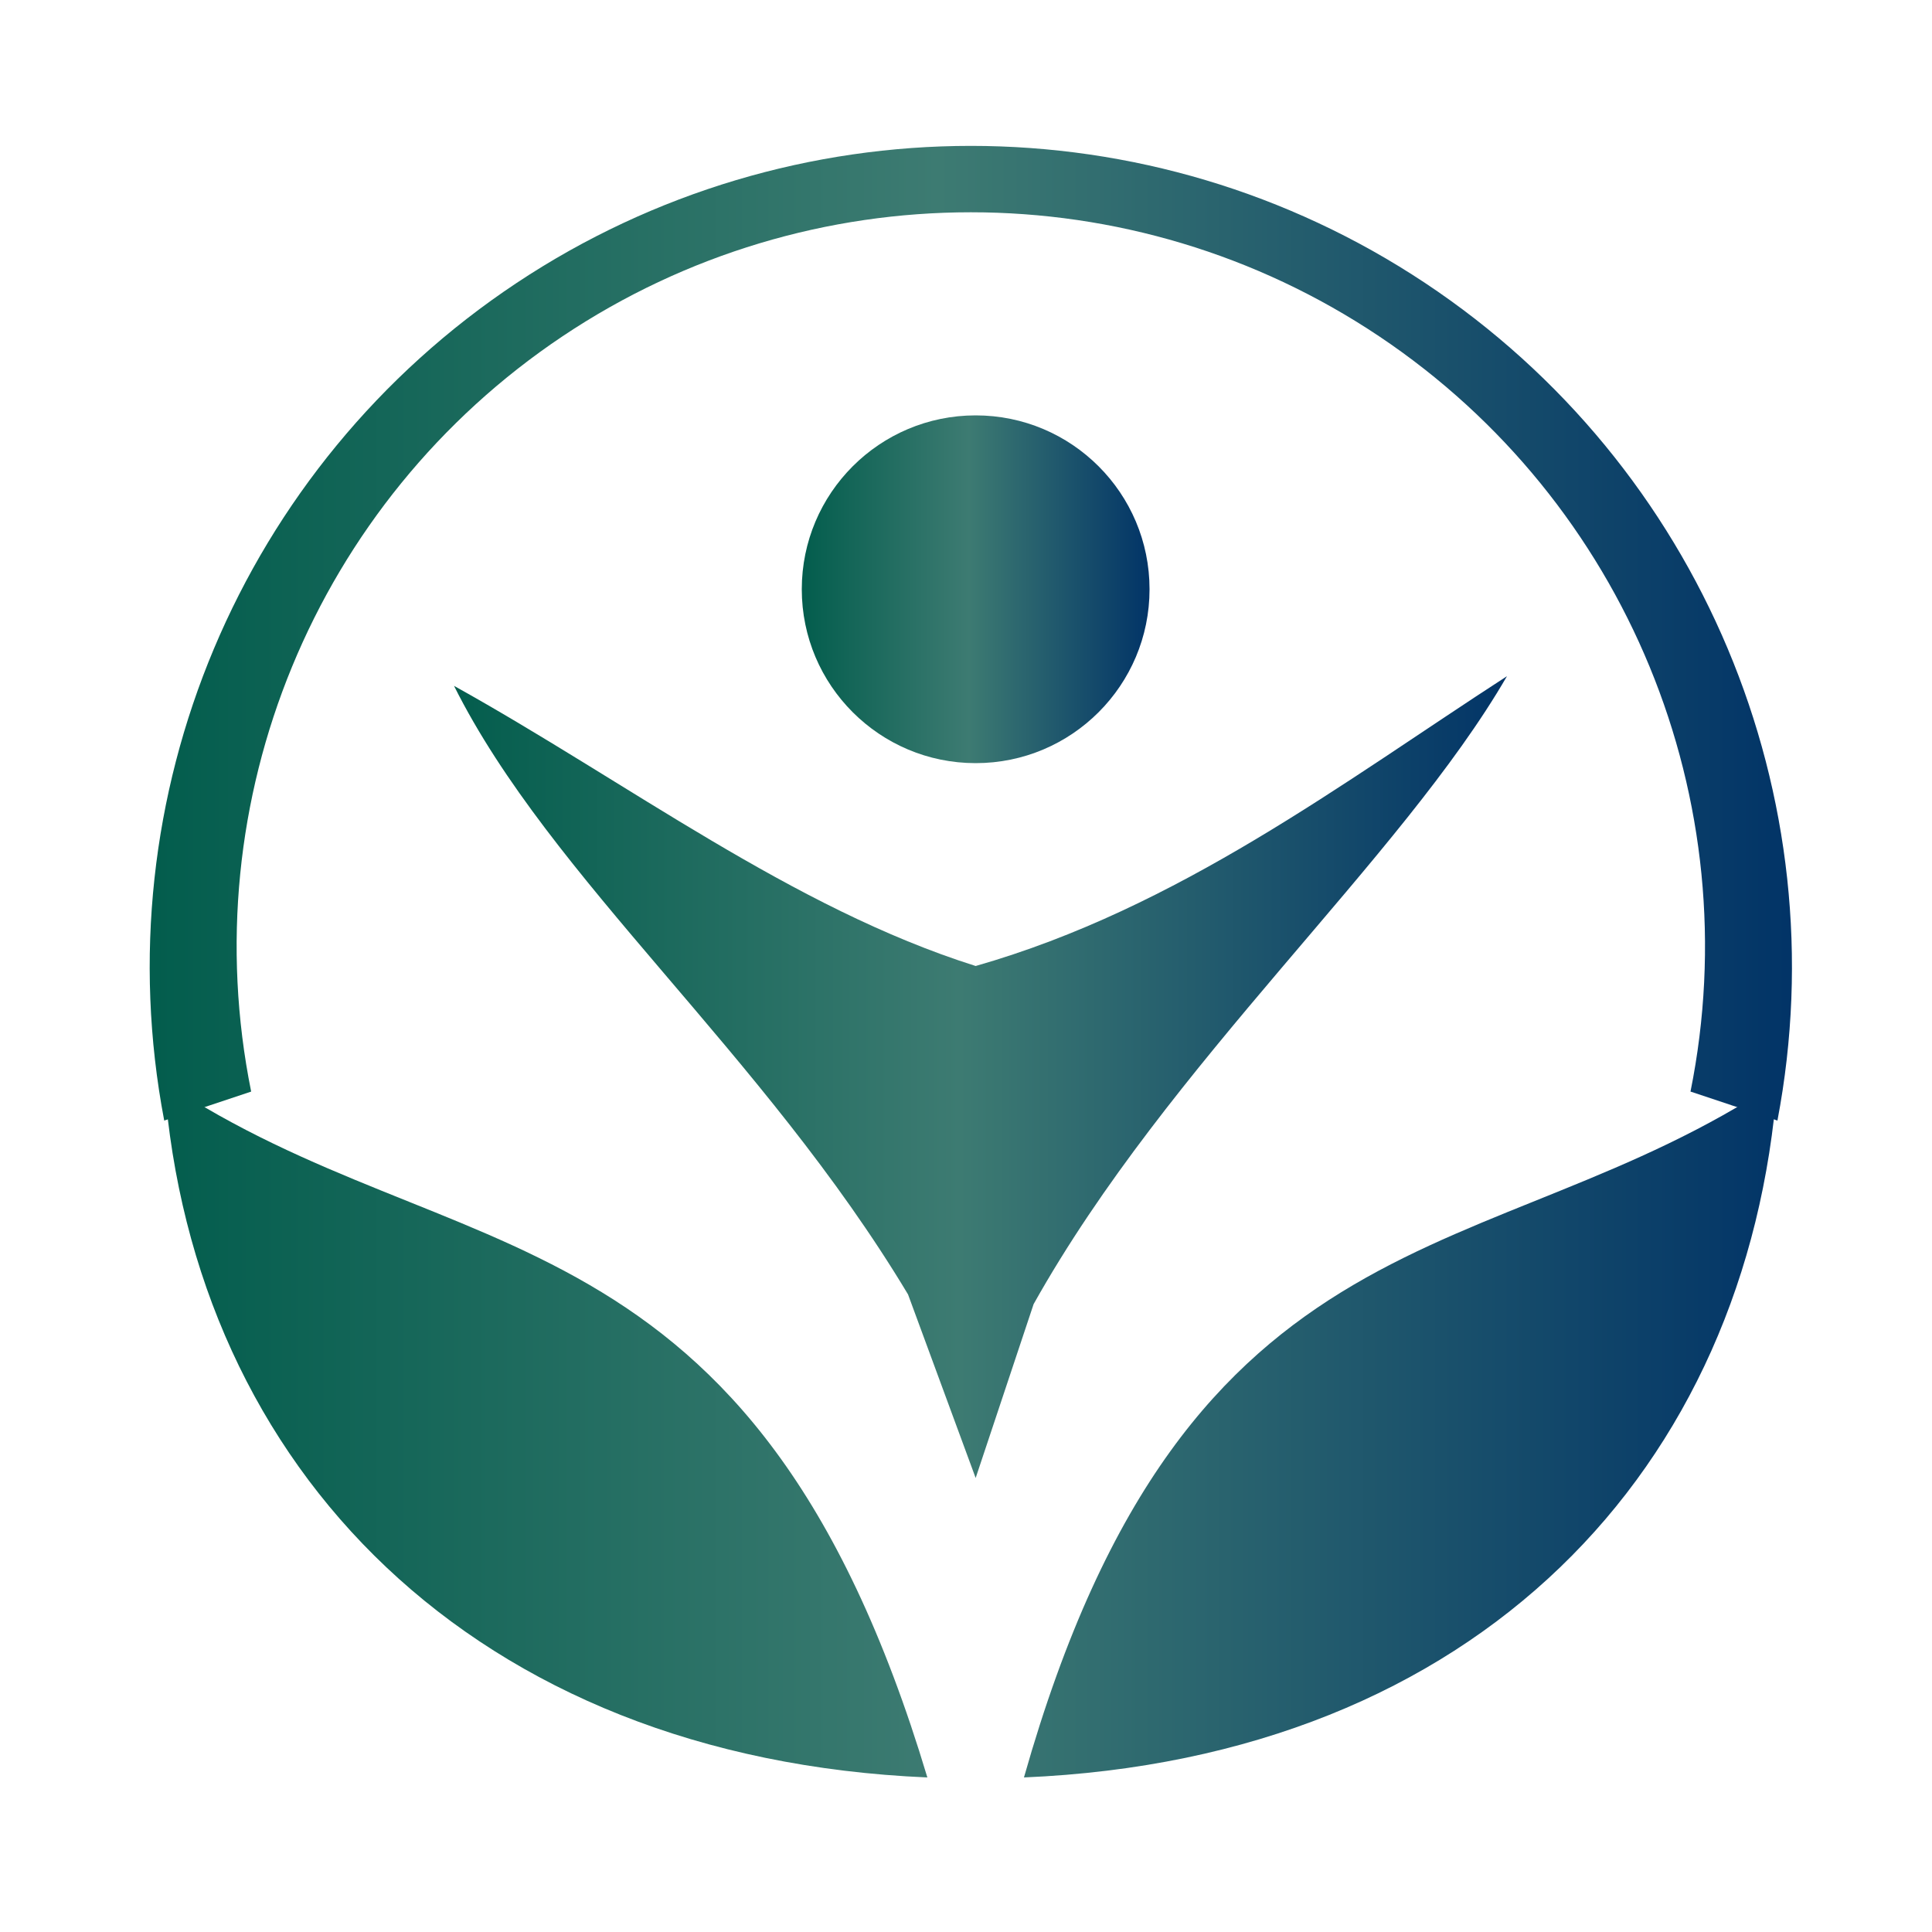
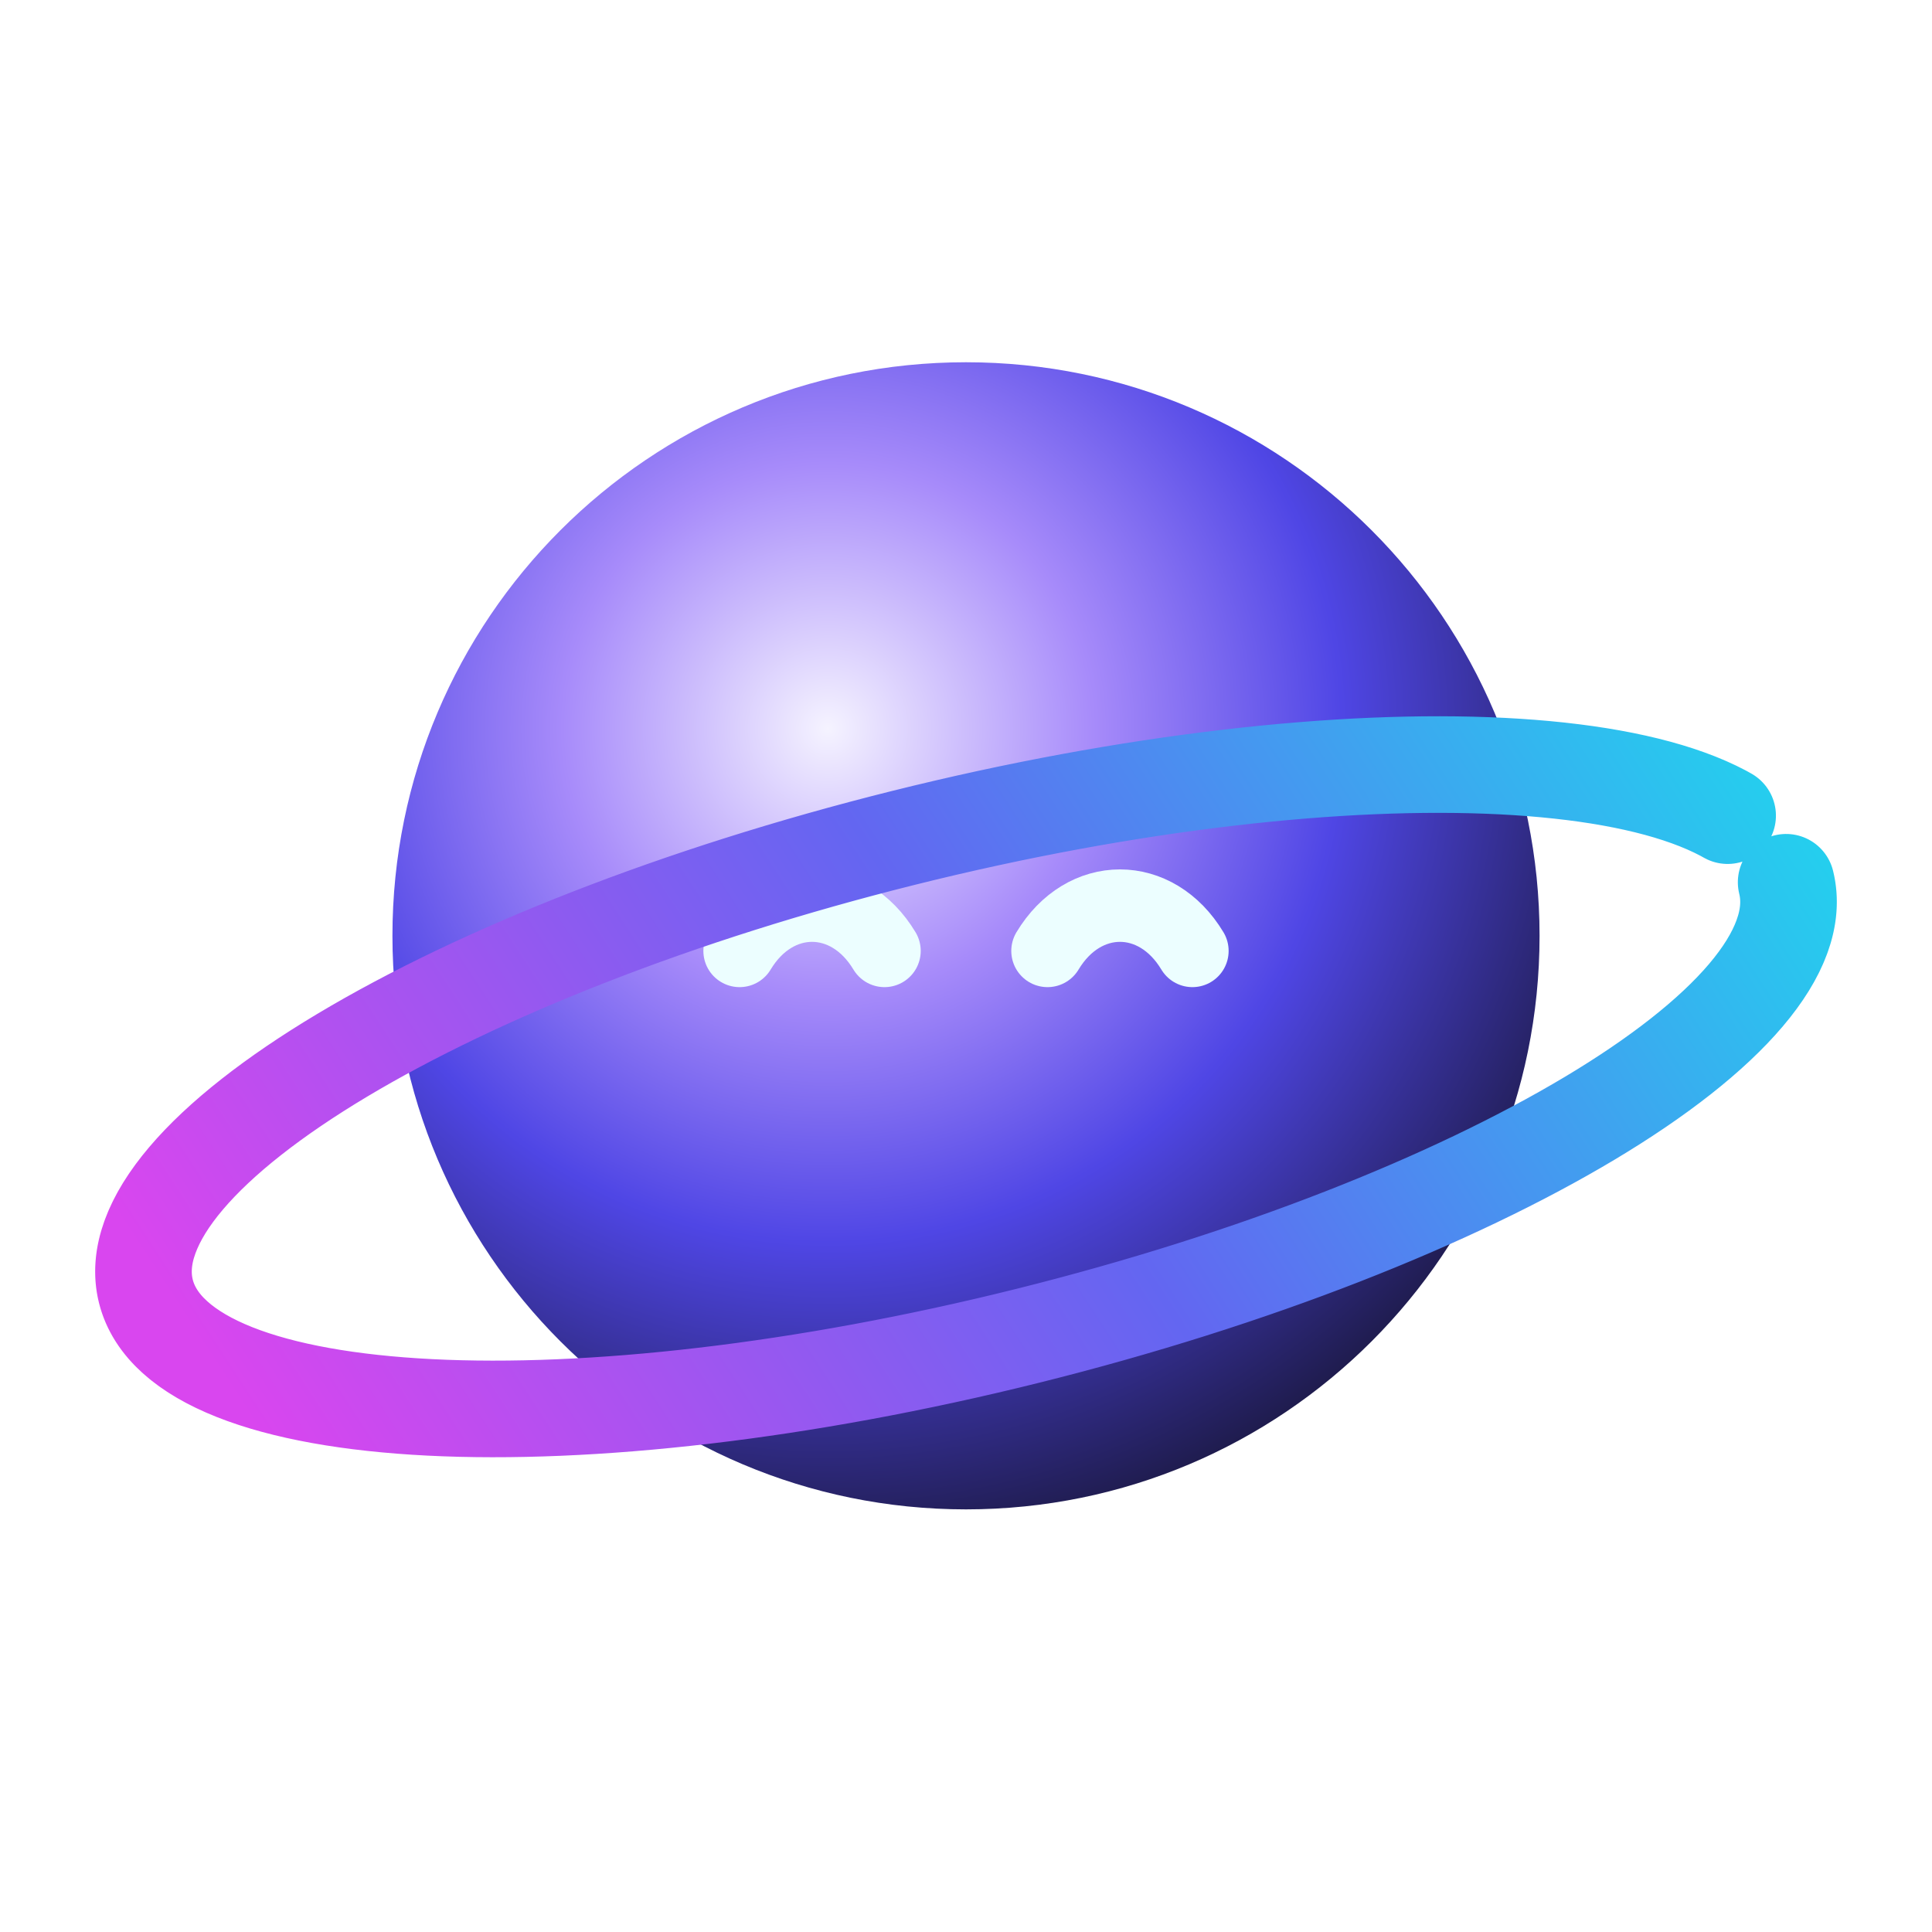
- <svg xmlns="http://www.w3.org/2000/svg" viewBox="0 0 200 200">
+ <svg xmlns="http://www.w3.org/2000/svg" viewBox="0 0 64 64" fill="none">
  <defs>
-     <linearGradient id="brand">
-       <stop stop-color="#035d4d" />
-       <stop offset=".48" stop-color="#3d7b72" />
-       <stop offset="1" stop-color="#023467" />
+     <radialGradient id="c" cx="38%" cy="32%" r="72%">
+       <stop offset="0" stop-color="#f5f3ff" />
+       <stop offset=".32" stop-color="#a78bfa" />
+       <stop offset=".62" stop-color="#4f46e5" />
+       <stop offset="1" stop-color="#1e1b4b" />
+     </radialGradient>
+     <linearGradient id="r" x1="6" y1="40" x2="58" y2="22" gradientUnits="userSpaceOnUse">
+       <stop stop-color="#d946ef" />
+       <stop offset=".5" stop-color="#6366f1" />
+       <stop offset="1" stop-color="#22d3ee" />
    </linearGradient>
  </defs>
-   <g fill="url(#brand)">
-     <path d="M17 116A85 85 0 1 1 184 116L175 113A76 76 0 1 0 26 113Z" />
-     <path d="M17 112C47 132 78 124 96 184C49 182 20 152 17 112ZM184 112C154 132 123 124 106 184C153 182 181 152 184 112Z" />
-     <circle cx="101" cy="61" r="18" />
-     <path d="M47 71C65 81 82 94 101 100C122 94 139 81 156 70C145 89 121 110 107 135L101 153L94 134C79 109 57 91 47 71Z" />
-   </g>
+   <circle cx="32" cy="31" r="19" fill="url(#c)" />
+   <path d="M24.5 31.5c1.2-2 3.6-2 4.8 0M34.7 31.5c1.2-2 3.6-2 4.8 0" stroke="#ecfeff" stroke-width="2.4" stroke-linecap="round" />
+   <ellipse cx="32" cy="36" rx="28" ry="8.5" transform="rotate(-14 32 36)" stroke="url(#r)" stroke-width="3.2" stroke-dasharray="120 26" stroke-linecap="round" />
</svg>
